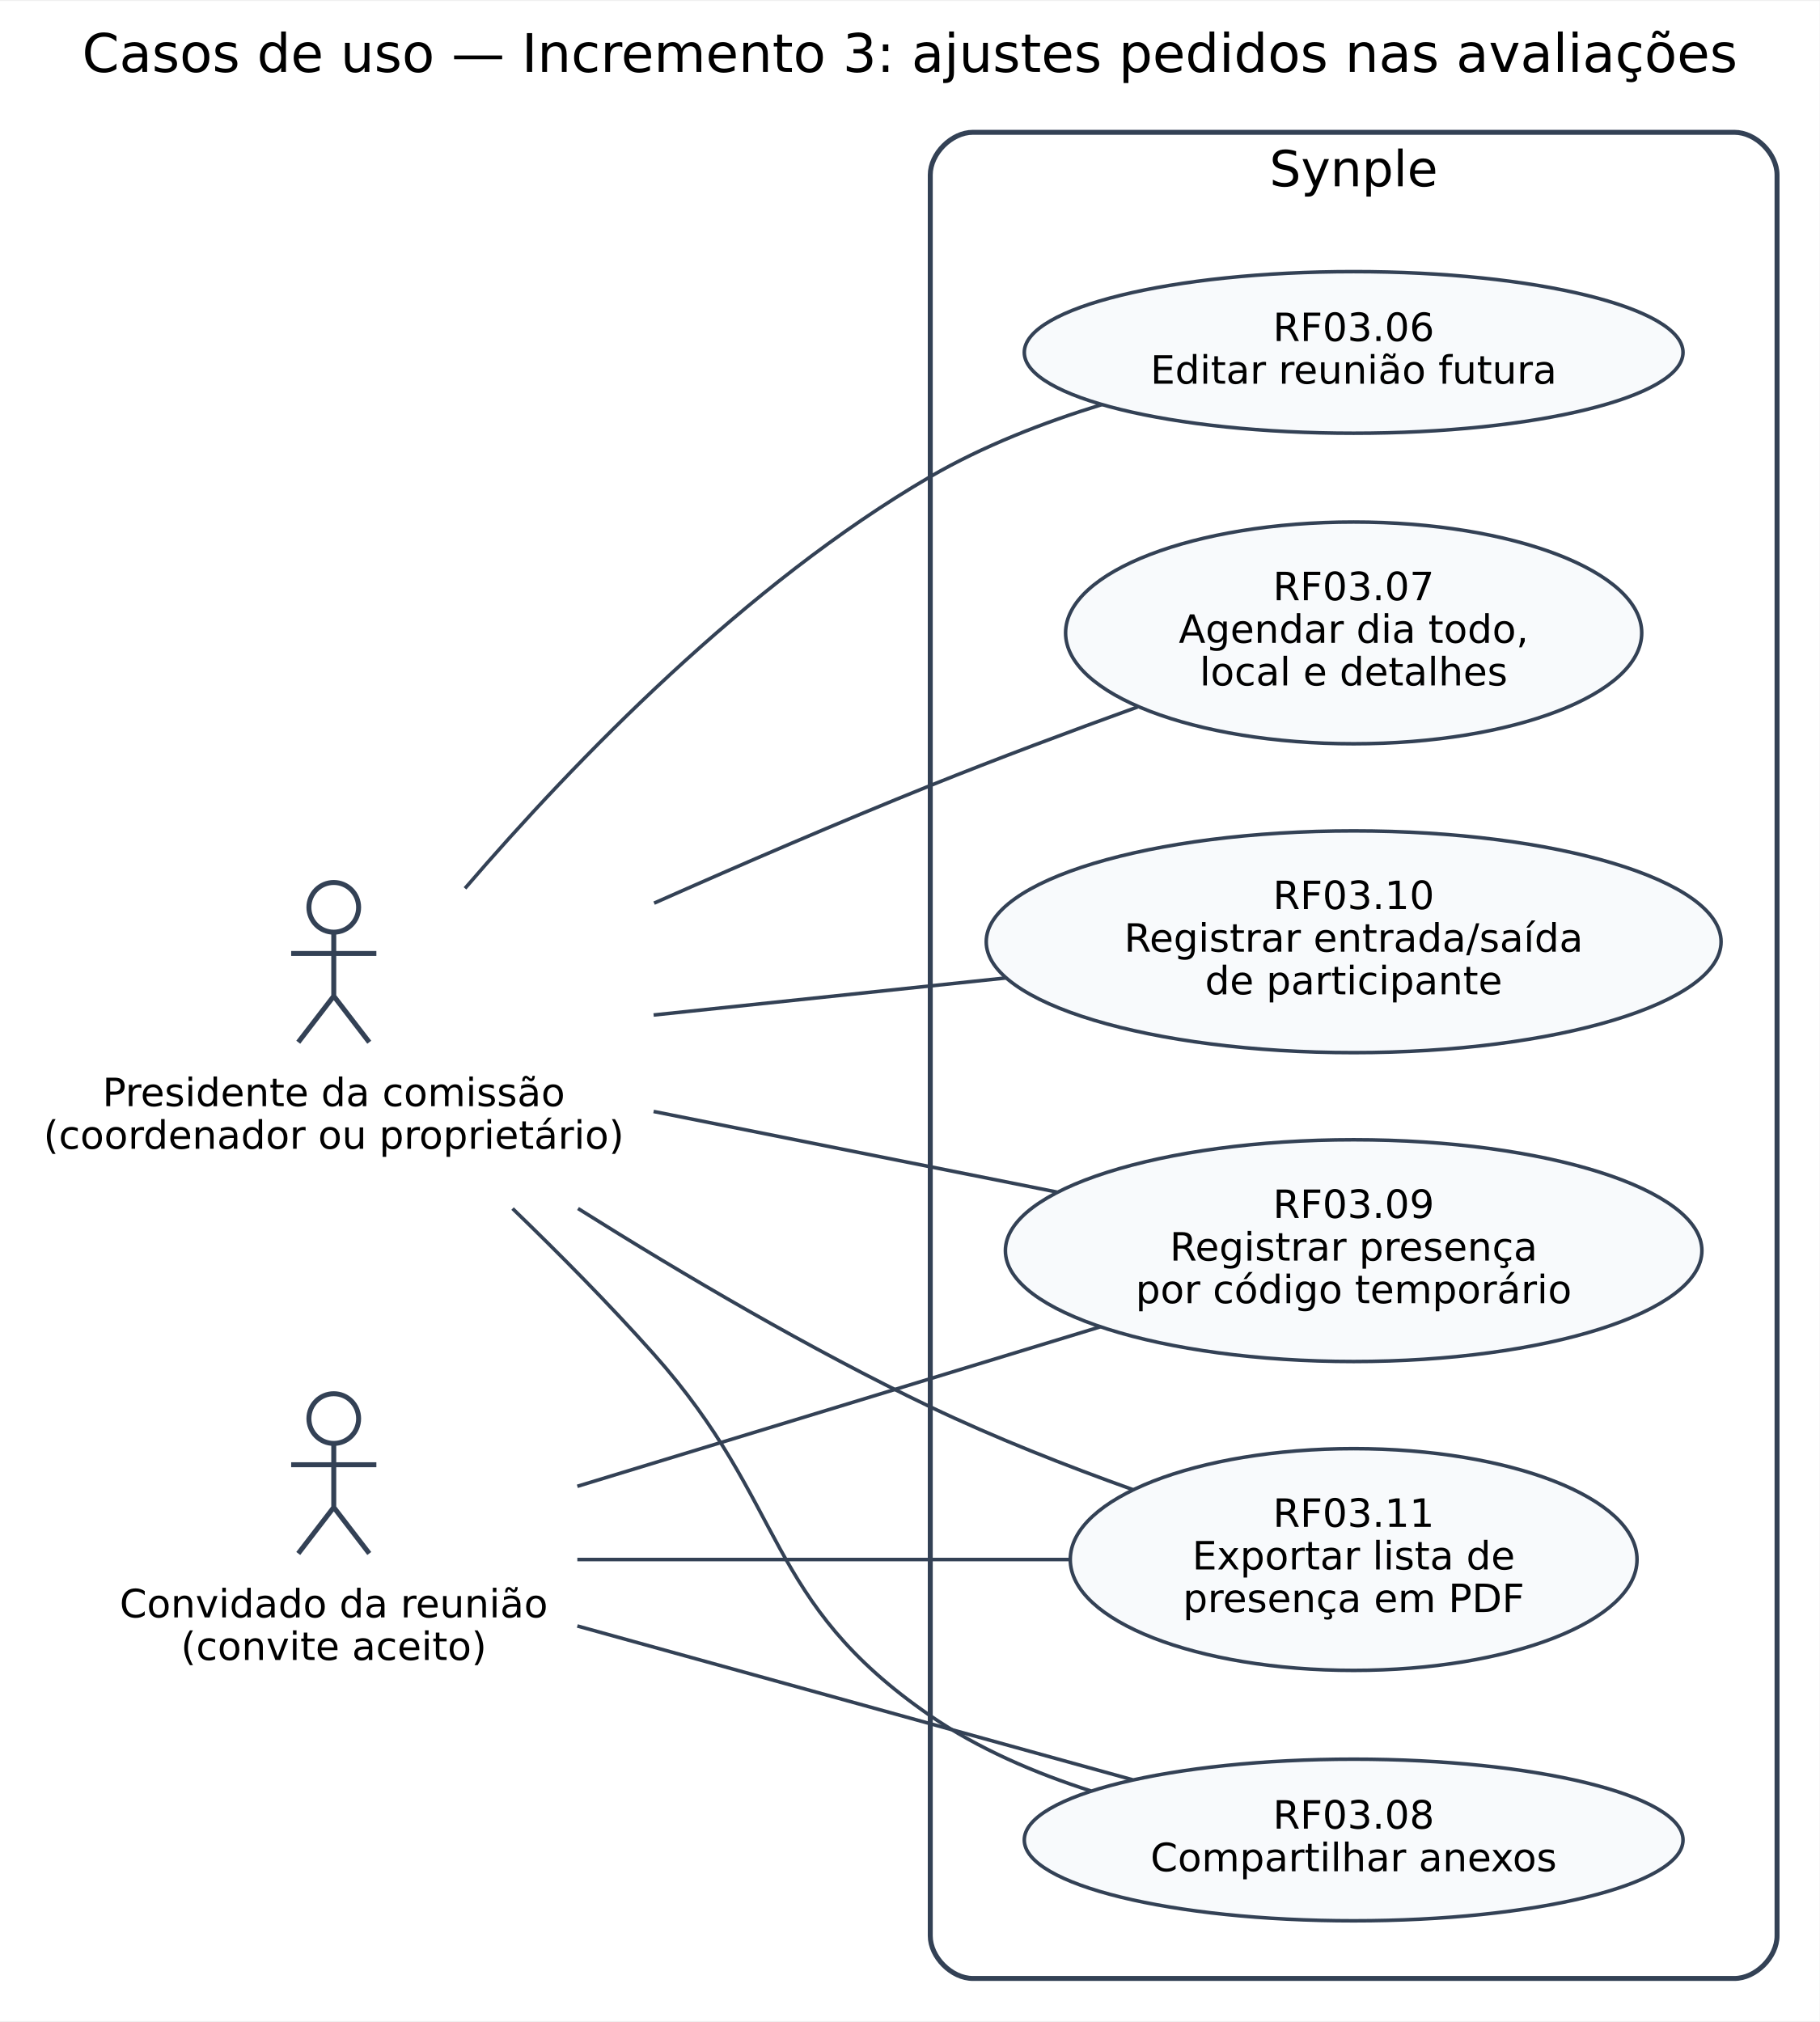
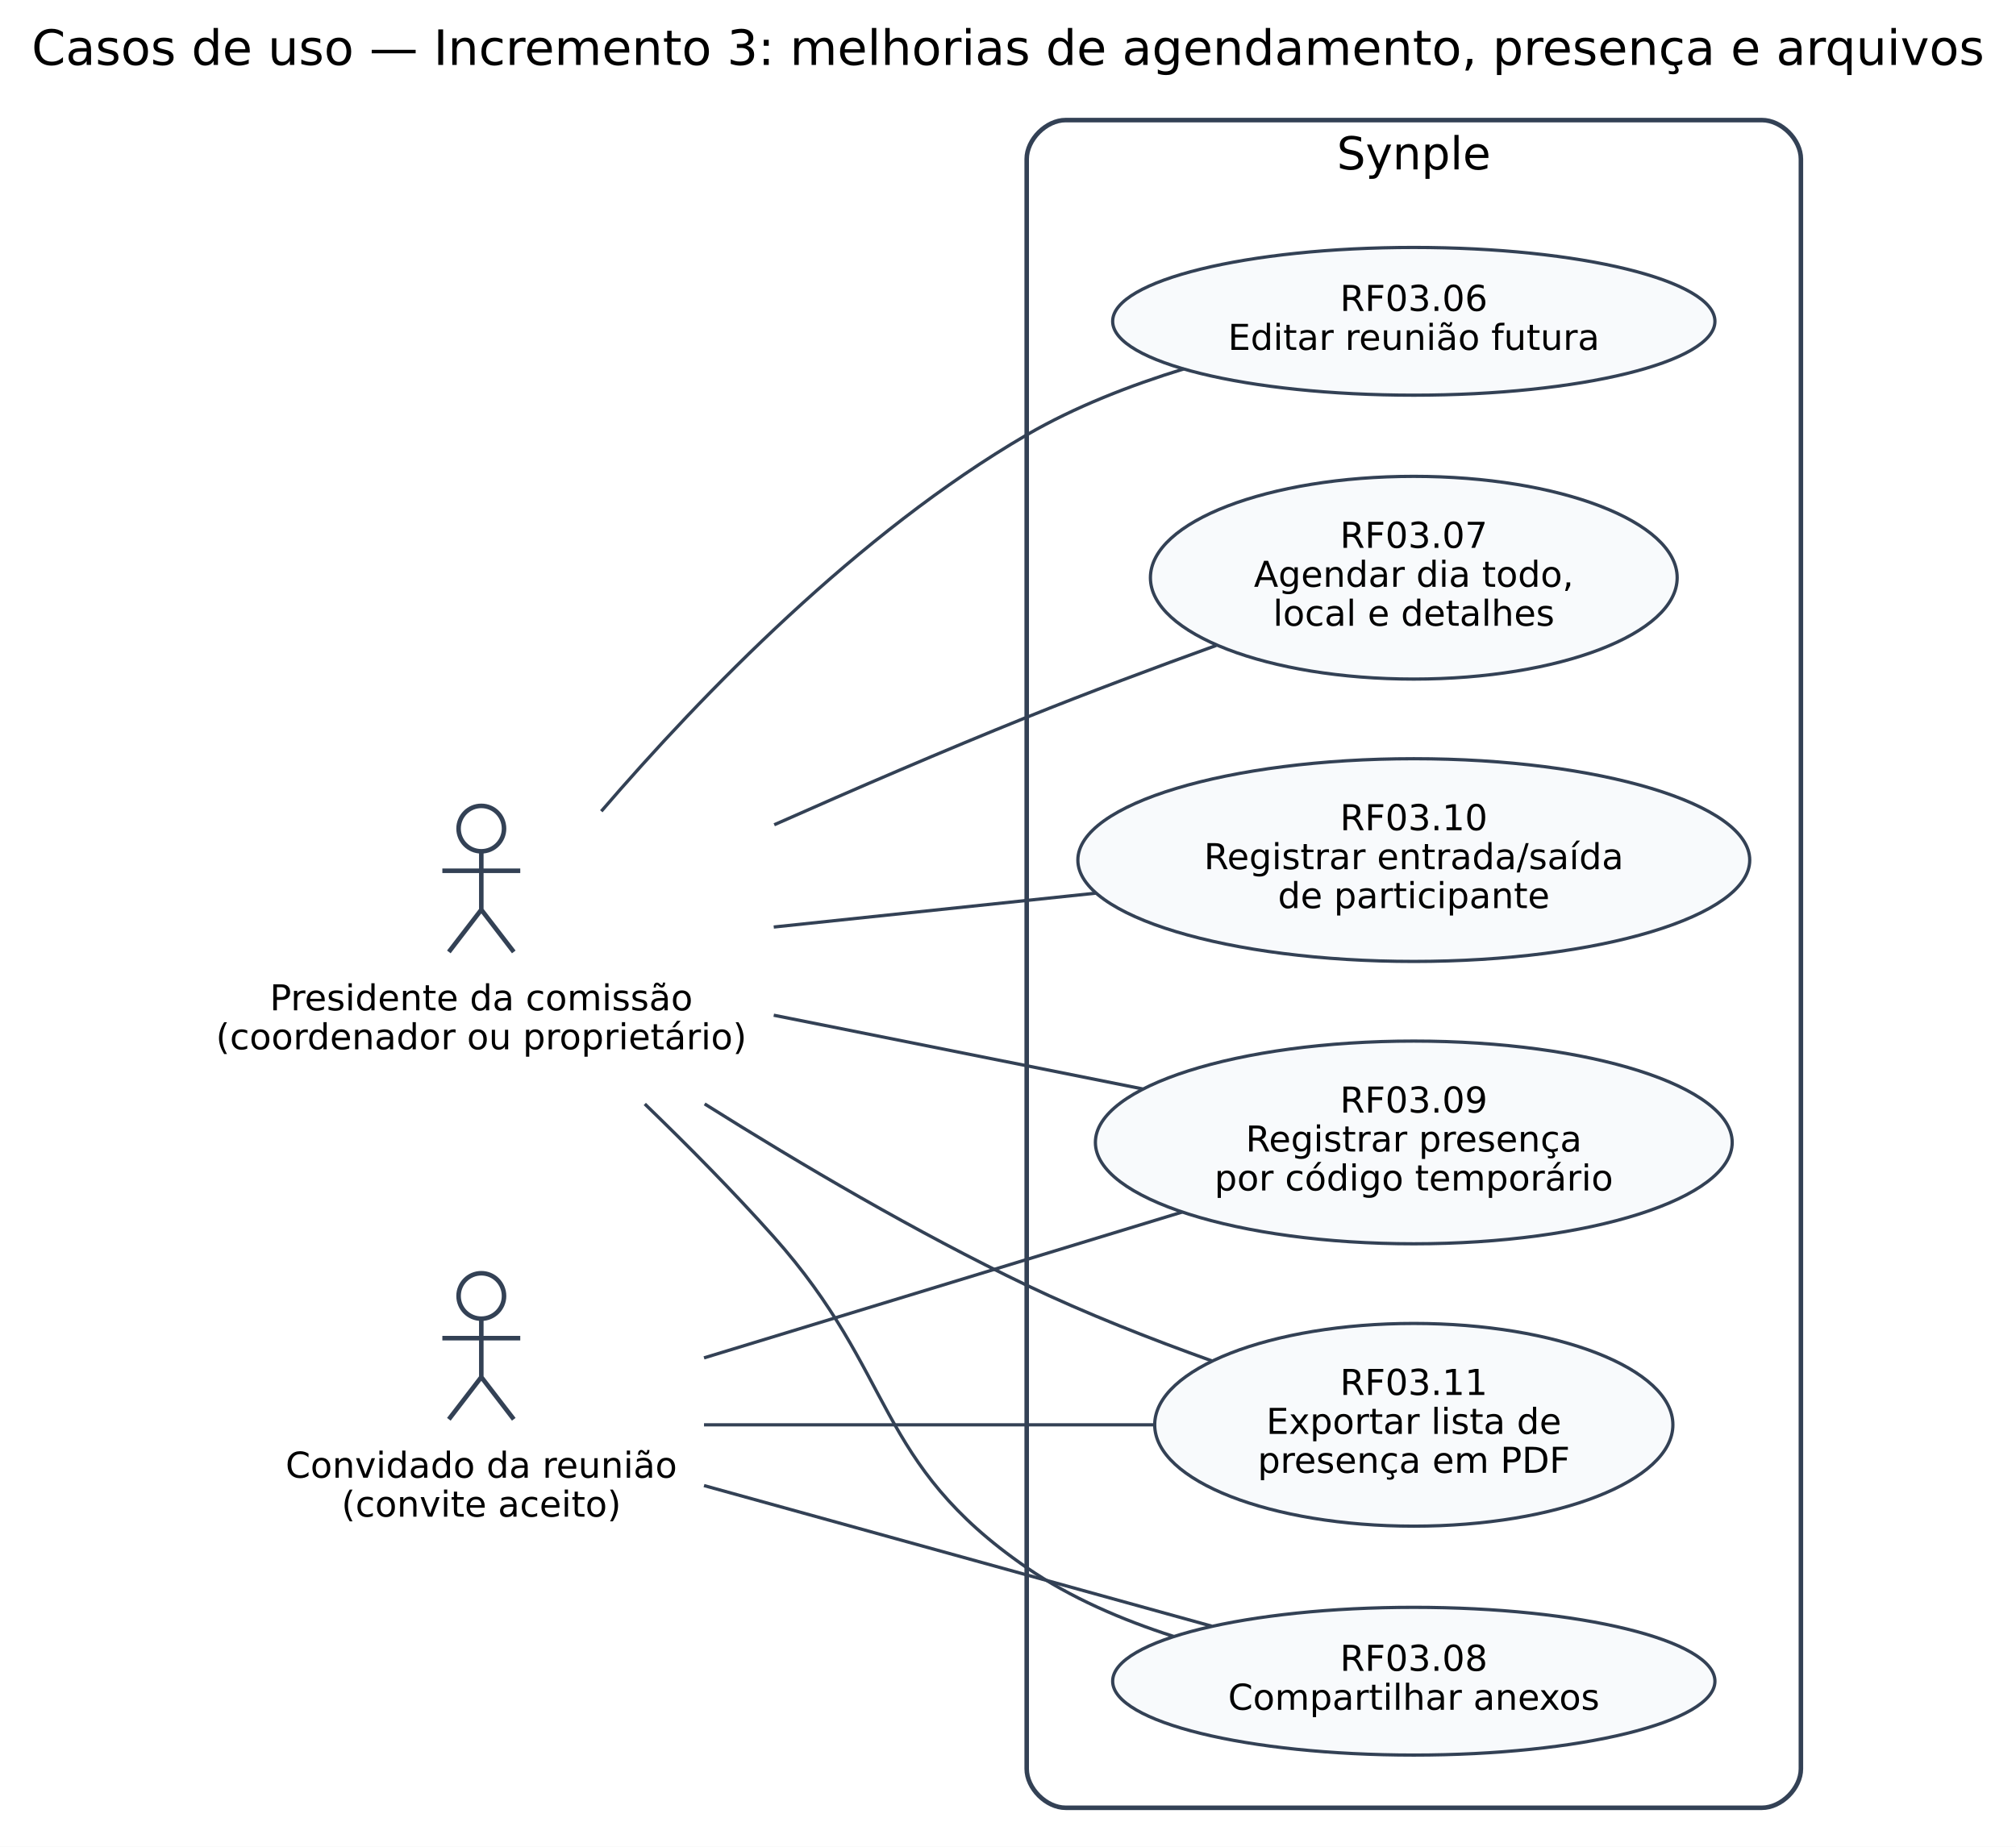
- <svg xmlns="http://www.w3.org/2000/svg" width="512pt" height="569pt" viewBox="0.00 0.00 512.48 569.00">
+ <svg xmlns="http://www.w3.org/2000/svg" width="621pt" height="569pt" viewBox="0.00 0.00 621.00 569.00">
  <g id="graph0" class="graph" transform="scale(1 1) rotate(0) translate(4 565)">
-     <polygon fill="white" stroke="transparent" points="-4,4 -4,-565 508.48,-565 508.48,4 -4,4" />
-     <text text-anchor="middle" x="252.24" y="-545" font-family="DejaVu Sans" font-size="15.00">Casos de uso — Incremento 3: ajustes pedidos nas avaliações</text>
+     <polygon fill="white" stroke="transparent" points="-4,4 -4,-565 617,-565 617,4 -4,4" />
+     <text text-anchor="middle" x="306.5" y="-545" font-family="DejaVu Sans" font-size="15.00">Casos de uso — Incremento 3: melhorias de agendamento, presença e arquivos</text>
    <g id="clust2" class="cluster">
-       <path fill="none" stroke="#334155" stroke-width="1.4" d="M270,-8C270,-8 484.48,-8 484.48,-8 490.48,-8 496.48,-14 496.48,-20 496.48,-20 496.48,-516 496.48,-516 496.48,-522 490.48,-528 484.48,-528 484.48,-528 270,-528 270,-528 264,-528 258,-522 258,-516 258,-516 258,-20 258,-20 258,-14 264,-8 270,-8" />
-       <text text-anchor="middle" x="377.24" y="-512.8" font-family="DejaVu Sans" font-size="14.00">Synple</text>
+       <path fill="none" stroke="#334155" stroke-width="1.4" d="M324.26,-8C324.26,-8 538.74,-8 538.74,-8 544.74,-8 550.74,-14 550.74,-20 550.74,-20 550.74,-516 550.74,-516 550.74,-522 544.74,-528 538.74,-528 538.74,-528 324.26,-528 324.26,-528 318.26,-528 312.26,-522 312.26,-516 312.26,-516 312.26,-20 312.26,-20 312.26,-14 318.26,-8 324.26,-8" />
+       <text text-anchor="middle" x="431.5" y="-512.8" font-family="DejaVu Sans" font-size="14.00">Synple</text>
    </g>
    <g id="node1" class="node">
-       <text text-anchor="middle" x="90" y="-253.7" font-family="DejaVu Sans" font-size="11.00">Presidente da comissão</text>
-       <text text-anchor="middle" x="90" y="-241.7" font-family="DejaVu Sans" font-size="11.00">(coordenador ou proprietário)</text>
-       <circle cx="90.0" cy="-309.7" r="7" fill="white" stroke="#334155" stroke-width="1.4" />
-       <path d="M90.0 -302.7 v18 M78.0 -296.7 h24 M90.0 -284.7 l-10 13 M90.0 -284.7 l10 13" stroke="#334155" stroke-width="1.4" fill="none" />
+       <text text-anchor="middle" x="144.26" y="-253.7" font-family="DejaVu Sans" font-size="11.00">Presidente da comissão</text>
+       <text text-anchor="middle" x="144.26" y="-241.7" font-family="DejaVu Sans" font-size="11.00">(coordenador ou proprietário)</text>
+       <circle cx="144.26" cy="-309.7" r="7" fill="white" stroke="#334155" stroke-width="1.4" />
+       <path d="M144.26 -302.7 v18 M132.26 -296.7 h24 M144.26 -284.7 l-10 13 M144.26 -284.7 l10 13" stroke="#334155" stroke-width="1.4" fill="none" />
    </g>
    <g id="node3" class="node">
-       <ellipse fill="#f8fafc" stroke="#334155" cx="377.24" cy="-466" rx="92.76" ry="22.76" />
-       <text text-anchor="middle" x="377.24" y="-469.2" font-family="DejaVu Sans" font-size="11.00">RF03.06</text>
-       <text text-anchor="middle" x="377.24" y="-457.2" font-family="DejaVu Sans" font-size="11.00">Editar reunião futura</text>
+       <ellipse fill="#f8fafc" stroke="#334155" cx="431.5" cy="-466" rx="92.76" ry="22.76" />
+       <text text-anchor="middle" x="431.5" y="-469.2" font-family="DejaVu Sans" font-size="11.00">RF03.06</text>
+       <text text-anchor="middle" x="431.5" y="-457.2" font-family="DejaVu Sans" font-size="11.00">Editar reunião futura</text>
    </g>
    <g id="edge1" class="edge">
-       <path fill="none" stroke="#334155" d="M126.96,-315.04C158.08,-351.21 206.15,-400.8 258,-431 272.8,-439.62 289.89,-446.27 306.41,-451.34" />
+       <path fill="none" stroke="#334155" d="M181.22,-315.04C212.35,-351.21 260.41,-400.8 312.26,-431 327.06,-439.62 344.16,-446.27 360.67,-451.34" />
    </g>
    <g id="node4" class="node">
-       <ellipse fill="#f8fafc" stroke="#334155" cx="377.24" cy="-387" rx="81.13" ry="31.23" />
-       <text text-anchor="middle" x="377.24" y="-396.2" font-family="DejaVu Sans" font-size="11.00">RF03.07</text>
-       <text text-anchor="middle" x="377.24" y="-384.2" font-family="DejaVu Sans" font-size="11.00">Agendar dia todo,</text>
-       <text text-anchor="middle" x="377.24" y="-372.2" font-family="DejaVu Sans" font-size="11.00">local e detalhes</text>
+       <ellipse fill="#f8fafc" stroke="#334155" cx="431.5" cy="-387" rx="81.13" ry="31.23" />
+       <text text-anchor="middle" x="431.5" y="-396.2" font-family="DejaVu Sans" font-size="11.00">RF03.07</text>
+       <text text-anchor="middle" x="431.5" y="-384.2" font-family="DejaVu Sans" font-size="11.00">Agendar dia todo,</text>
+       <text text-anchor="middle" x="431.5" y="-372.2" font-family="DejaVu Sans" font-size="11.00">local e detalhes</text>
    </g>
    <g id="edge2" class="edge">
-       <path fill="none" stroke="#334155" d="M180.22,-310.88C205.24,-321.98 232.56,-333.75 258,-344 276.84,-351.59 297.6,-359.34 316.39,-366.13" />
+       <path fill="none" stroke="#334155" d="M234.49,-310.88C259.5,-321.98 286.82,-333.75 312.26,-344 331.1,-351.59 351.86,-359.34 370.65,-366.13" />
    </g>
    <g id="node5" class="node">
-       <ellipse fill="#f8fafc" stroke="#334155" cx="377.24" cy="-300" rx="103.48" ry="31.23" />
-       <text text-anchor="middle" x="377.24" y="-309.2" font-family="DejaVu Sans" font-size="11.00">RF03.10</text>
-       <text text-anchor="middle" x="377.24" y="-297.2" font-family="DejaVu Sans" font-size="11.00">Registrar entrada/saída</text>
-       <text text-anchor="middle" x="377.24" y="-285.2" font-family="DejaVu Sans" font-size="11.00">de participante</text>
+       <ellipse fill="#f8fafc" stroke="#334155" cx="431.5" cy="-300" rx="103.48" ry="31.23" />
+       <text text-anchor="middle" x="431.5" y="-309.2" font-family="DejaVu Sans" font-size="11.00">RF03.10</text>
+       <text text-anchor="middle" x="431.5" y="-297.2" font-family="DejaVu Sans" font-size="11.00">Registrar entrada/saída</text>
+       <text text-anchor="middle" x="431.5" y="-285.2" font-family="DejaVu Sans" font-size="11.00">de participante</text>
    </g>
    <g id="edge3" class="edge">
-       <path fill="none" stroke="#334155" d="M180.08,-279.37C211.63,-282.69 247.26,-286.43 279.42,-289.82" />
+       <path fill="none" stroke="#334155" d="M234.34,-279.37C265.89,-282.69 301.52,-286.43 333.69,-289.82" />
    </g>
    <g id="node6" class="node">
-       <ellipse fill="#f8fafc" stroke="#334155" cx="377.24" cy="-47" rx="92.76" ry="22.76" />
-       <text text-anchor="middle" x="377.24" y="-50.2" font-family="DejaVu Sans" font-size="11.00">RF03.08</text>
-       <text text-anchor="middle" x="377.24" y="-38.2" font-family="DejaVu Sans" font-size="11.00">Compartilhar anexos</text>
+       <ellipse fill="#f8fafc" stroke="#334155" cx="431.5" cy="-47" rx="92.76" ry="22.76" />
+       <text text-anchor="middle" x="431.5" y="-50.2" font-family="DejaVu Sans" font-size="11.00">RF03.08</text>
+       <text text-anchor="middle" x="431.5" y="-38.2" font-family="DejaVu Sans" font-size="11.00">Compartilhar anexos</text>
    </g>
    <g id="edge4" class="edge">
-       <path fill="none" stroke="#334155" d="M140.36,-224.85C153.63,-212.03 167.71,-197.8 180,-184 217.96,-141.39 210.99,-114.36 258,-82 271.49,-72.71 287.48,-65.85 303.26,-60.8" />
+       <path fill="none" stroke="#334155" d="M194.62,-224.85C207.89,-212.03 221.97,-197.8 234.26,-184 272.22,-141.39 265.25,-114.36 312.26,-82 325.75,-72.71 341.74,-65.85 357.52,-60.8" />
    </g>
    <g id="node7" class="node">
-       <ellipse fill="#f8fafc" stroke="#334155" cx="377.24" cy="-213" rx="98.08" ry="31.23" />
-       <text text-anchor="middle" x="377.24" y="-222.2" font-family="DejaVu Sans" font-size="11.00">RF03.09</text>
-       <text text-anchor="middle" x="377.24" y="-210.2" font-family="DejaVu Sans" font-size="11.00">Registrar presença</text>
-       <text text-anchor="middle" x="377.24" y="-198.2" font-family="DejaVu Sans" font-size="11.00">por código temporário</text>
+       <ellipse fill="#f8fafc" stroke="#334155" cx="431.5" cy="-213" rx="98.08" ry="31.23" />
+       <text text-anchor="middle" x="431.5" y="-222.2" font-family="DejaVu Sans" font-size="11.00">RF03.09</text>
+       <text text-anchor="middle" x="431.5" y="-210.2" font-family="DejaVu Sans" font-size="11.00">Registrar presença</text>
+       <text text-anchor="middle" x="431.5" y="-198.2" font-family="DejaVu Sans" font-size="11.00">por código temporário</text>
    </g>
    <g id="edge5" class="edge">
-       <path fill="none" stroke="#334155" d="M180.08,-252.2C216.37,-244.95 258.06,-236.61 293.66,-229.5" />
+       <path fill="none" stroke="#334155" d="M234.34,-252.2C270.63,-244.95 312.33,-236.61 347.92,-229.5" />
    </g>
    <g id="node8" class="node">
-       <ellipse fill="#f8fafc" stroke="#334155" cx="377.24" cy="-126" rx="79.81" ry="31.23" />
-       <text text-anchor="middle" x="377.24" y="-135.2" font-family="DejaVu Sans" font-size="11.00">RF03.11</text>
-       <text text-anchor="middle" x="377.24" y="-123.2" font-family="DejaVu Sans" font-size="11.00">Exportar lista de</text>
-       <text text-anchor="middle" x="377.24" y="-111.2" font-family="DejaVu Sans" font-size="11.00">presença em PDF</text>
+       <ellipse fill="#f8fafc" stroke="#334155" cx="431.5" cy="-126" rx="79.81" ry="31.23" />
+       <text text-anchor="middle" x="431.5" y="-135.2" font-family="DejaVu Sans" font-size="11.00">RF03.11</text>
+       <text text-anchor="middle" x="431.5" y="-123.2" font-family="DejaVu Sans" font-size="11.00">Exportar lista de</text>
+       <text text-anchor="middle" x="431.5" y="-111.2" font-family="DejaVu Sans" font-size="11.00">presença em PDF</text>
    </g>
    <g id="edge9" class="edge">
-       <path fill="none" stroke="#334155" d="M158.79,-224.87C188.5,-206.19 224.23,-185.16 258,-169 276.13,-160.32 296.49,-152.33 315.15,-145.65" />
+       <path fill="none" stroke="#334155" d="M213.05,-224.87C242.76,-206.19 278.49,-185.16 312.26,-169 330.39,-160.32 350.76,-152.33 369.42,-145.65" />
    </g>
    <g id="node2" class="node">
-       <text text-anchor="middle" x="90" y="-109.7" font-family="DejaVu Sans" font-size="11.00">Convidado da reunião</text>
-       <text text-anchor="middle" x="90" y="-97.7" font-family="DejaVu Sans" font-size="11.00">(convite aceito)</text>
-       <circle cx="90.0" cy="-165.7" r="7" fill="white" stroke="#334155" stroke-width="1.4" />
-       <path d="M90.0 -158.7 v18 M78.0 -152.7 h24 M90.0 -140.7 l-10 13 M90.0 -140.7 l10 13" stroke="#334155" stroke-width="1.4" fill="none" />
+       <text text-anchor="middle" x="144.26" y="-109.7" font-family="DejaVu Sans" font-size="11.00">Convidado da reunião</text>
+       <text text-anchor="middle" x="144.26" y="-97.7" font-family="DejaVu Sans" font-size="11.00">(convite aceito)</text>
+       <circle cx="144.26" cy="-165.7" r="7" fill="white" stroke="#334155" stroke-width="1.4" />
+       <path d="M144.26 -158.7 v18 M132.26 -152.7 h24 M144.26 -140.7 l-10 13 M144.26 -140.7 l10 13" stroke="#334155" stroke-width="1.4" fill="none" />
    </g>
    <g id="edge6" class="edge">
-       <path fill="none" stroke="#334155" d="M158.6,-107.28C206.04,-94.14 268.98,-76.71 314.96,-63.97" />
+       <path fill="none" stroke="#334155" d="M212.86,-107.28C260.31,-94.14 323.24,-76.71 369.22,-63.97" />
    </g>
    <g id="edge7" class="edge">
-       <path fill="none" stroke="#334155" d="M158.6,-146.62C203,-160.16 260.95,-177.84 305.9,-191.55" />
+       <path fill="none" stroke="#334155" d="M212.86,-146.62C257.26,-160.16 315.22,-177.84 360.16,-191.55" />
    </g>
    <g id="edge8" class="edge">
-       <path fill="none" stroke="#334155" d="M158.6,-126C200.2,-126 253.7,-126 297.24,-126" />
+       <path fill="none" stroke="#334155" d="M212.86,-126C254.46,-126 307.96,-126 351.51,-126" />
    </g>
  </g>
</svg>
